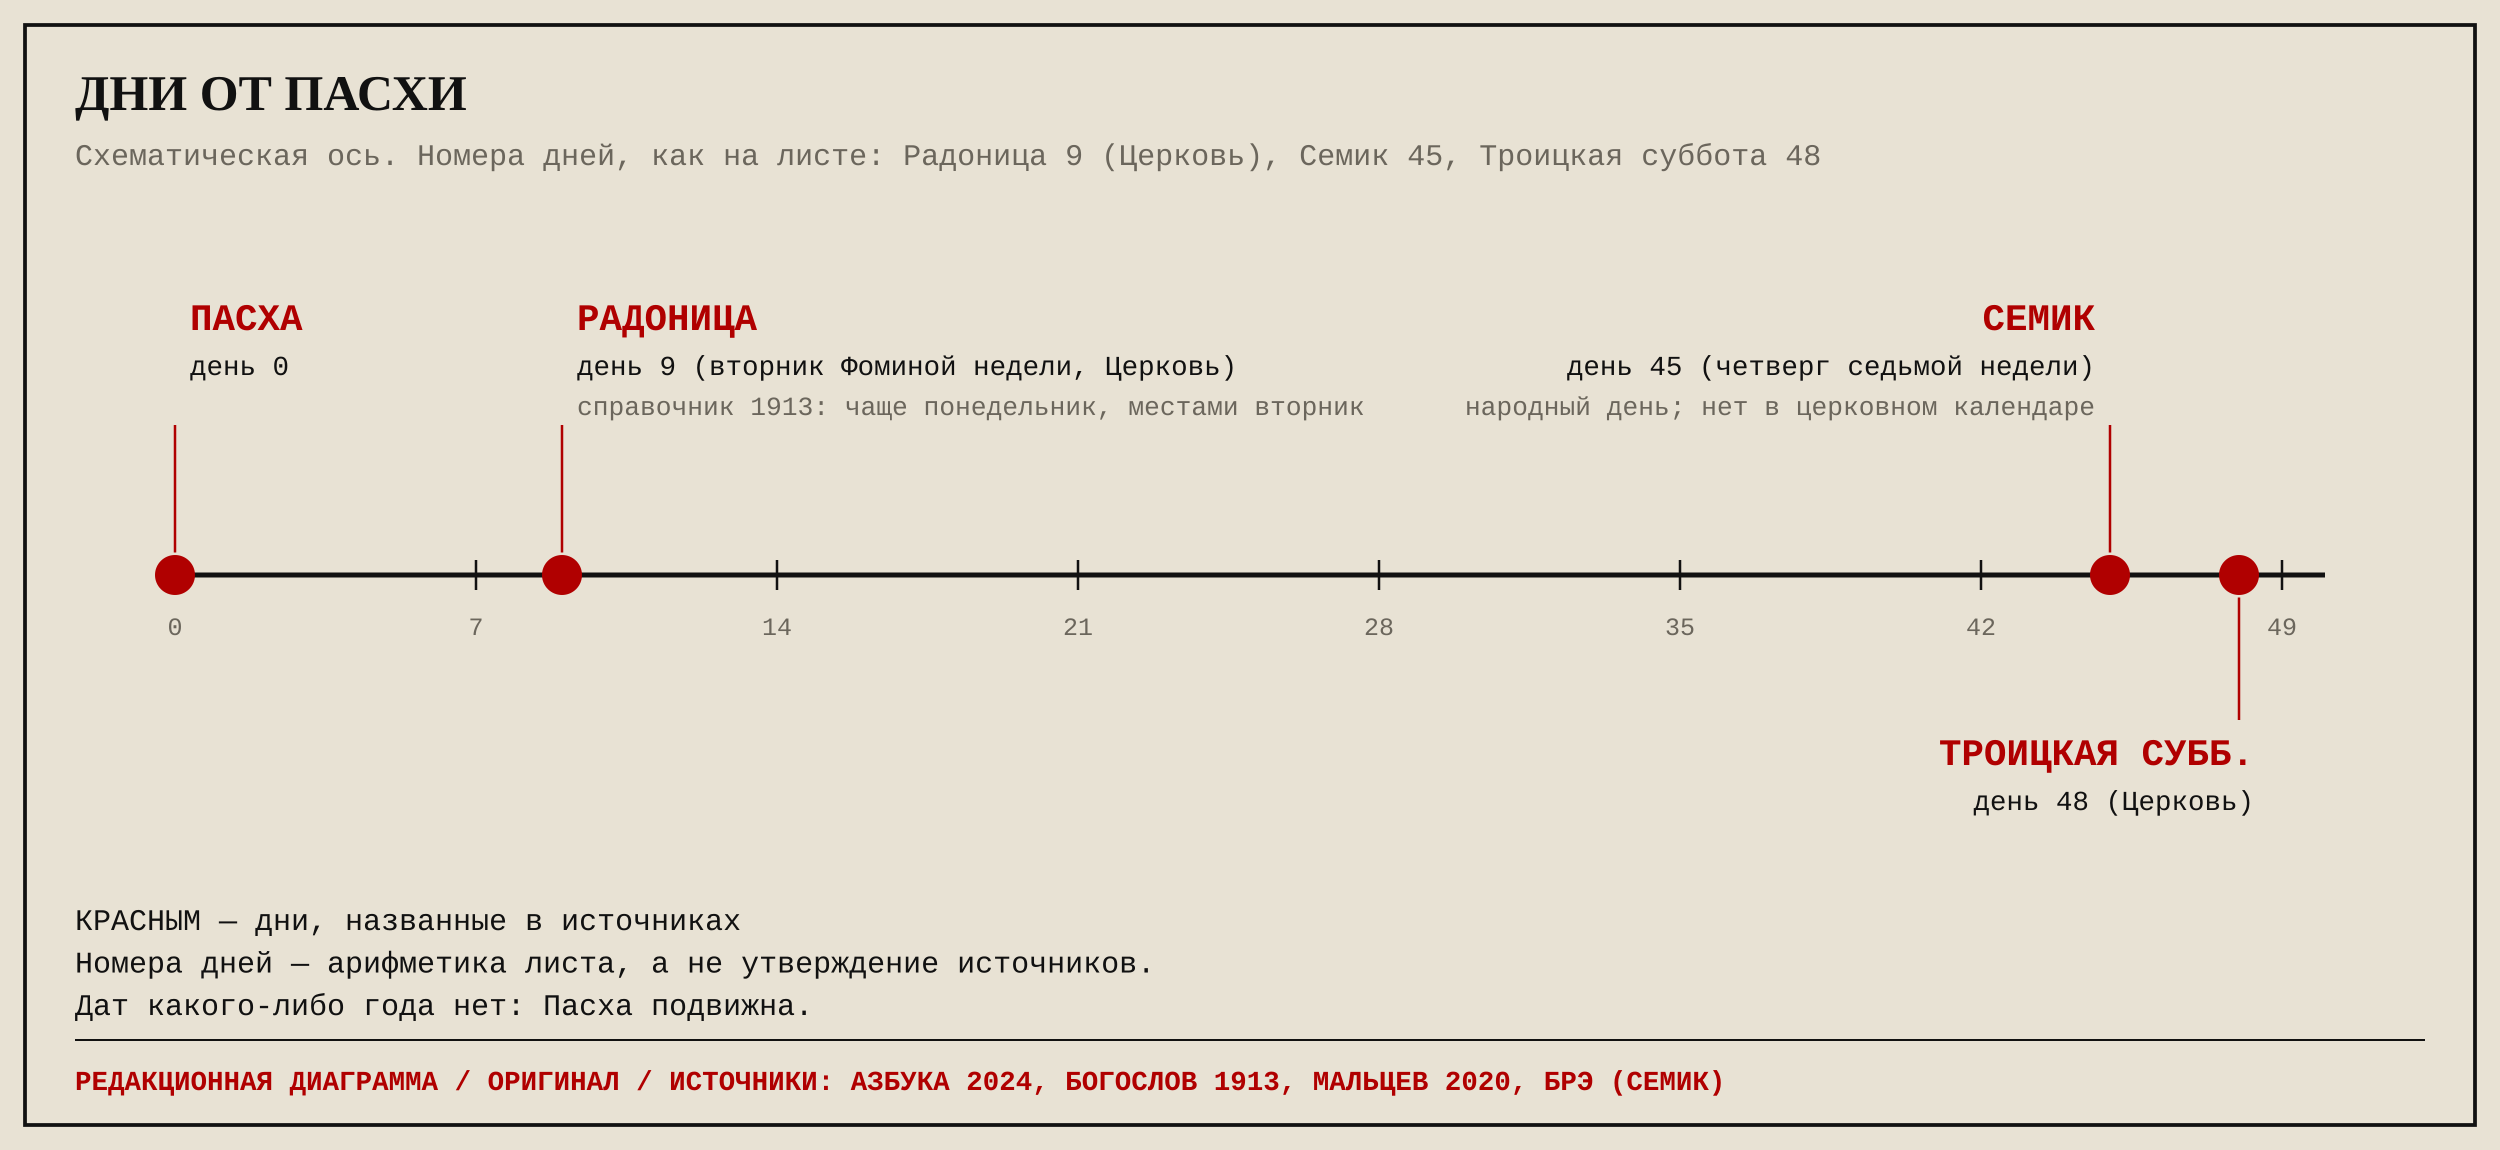
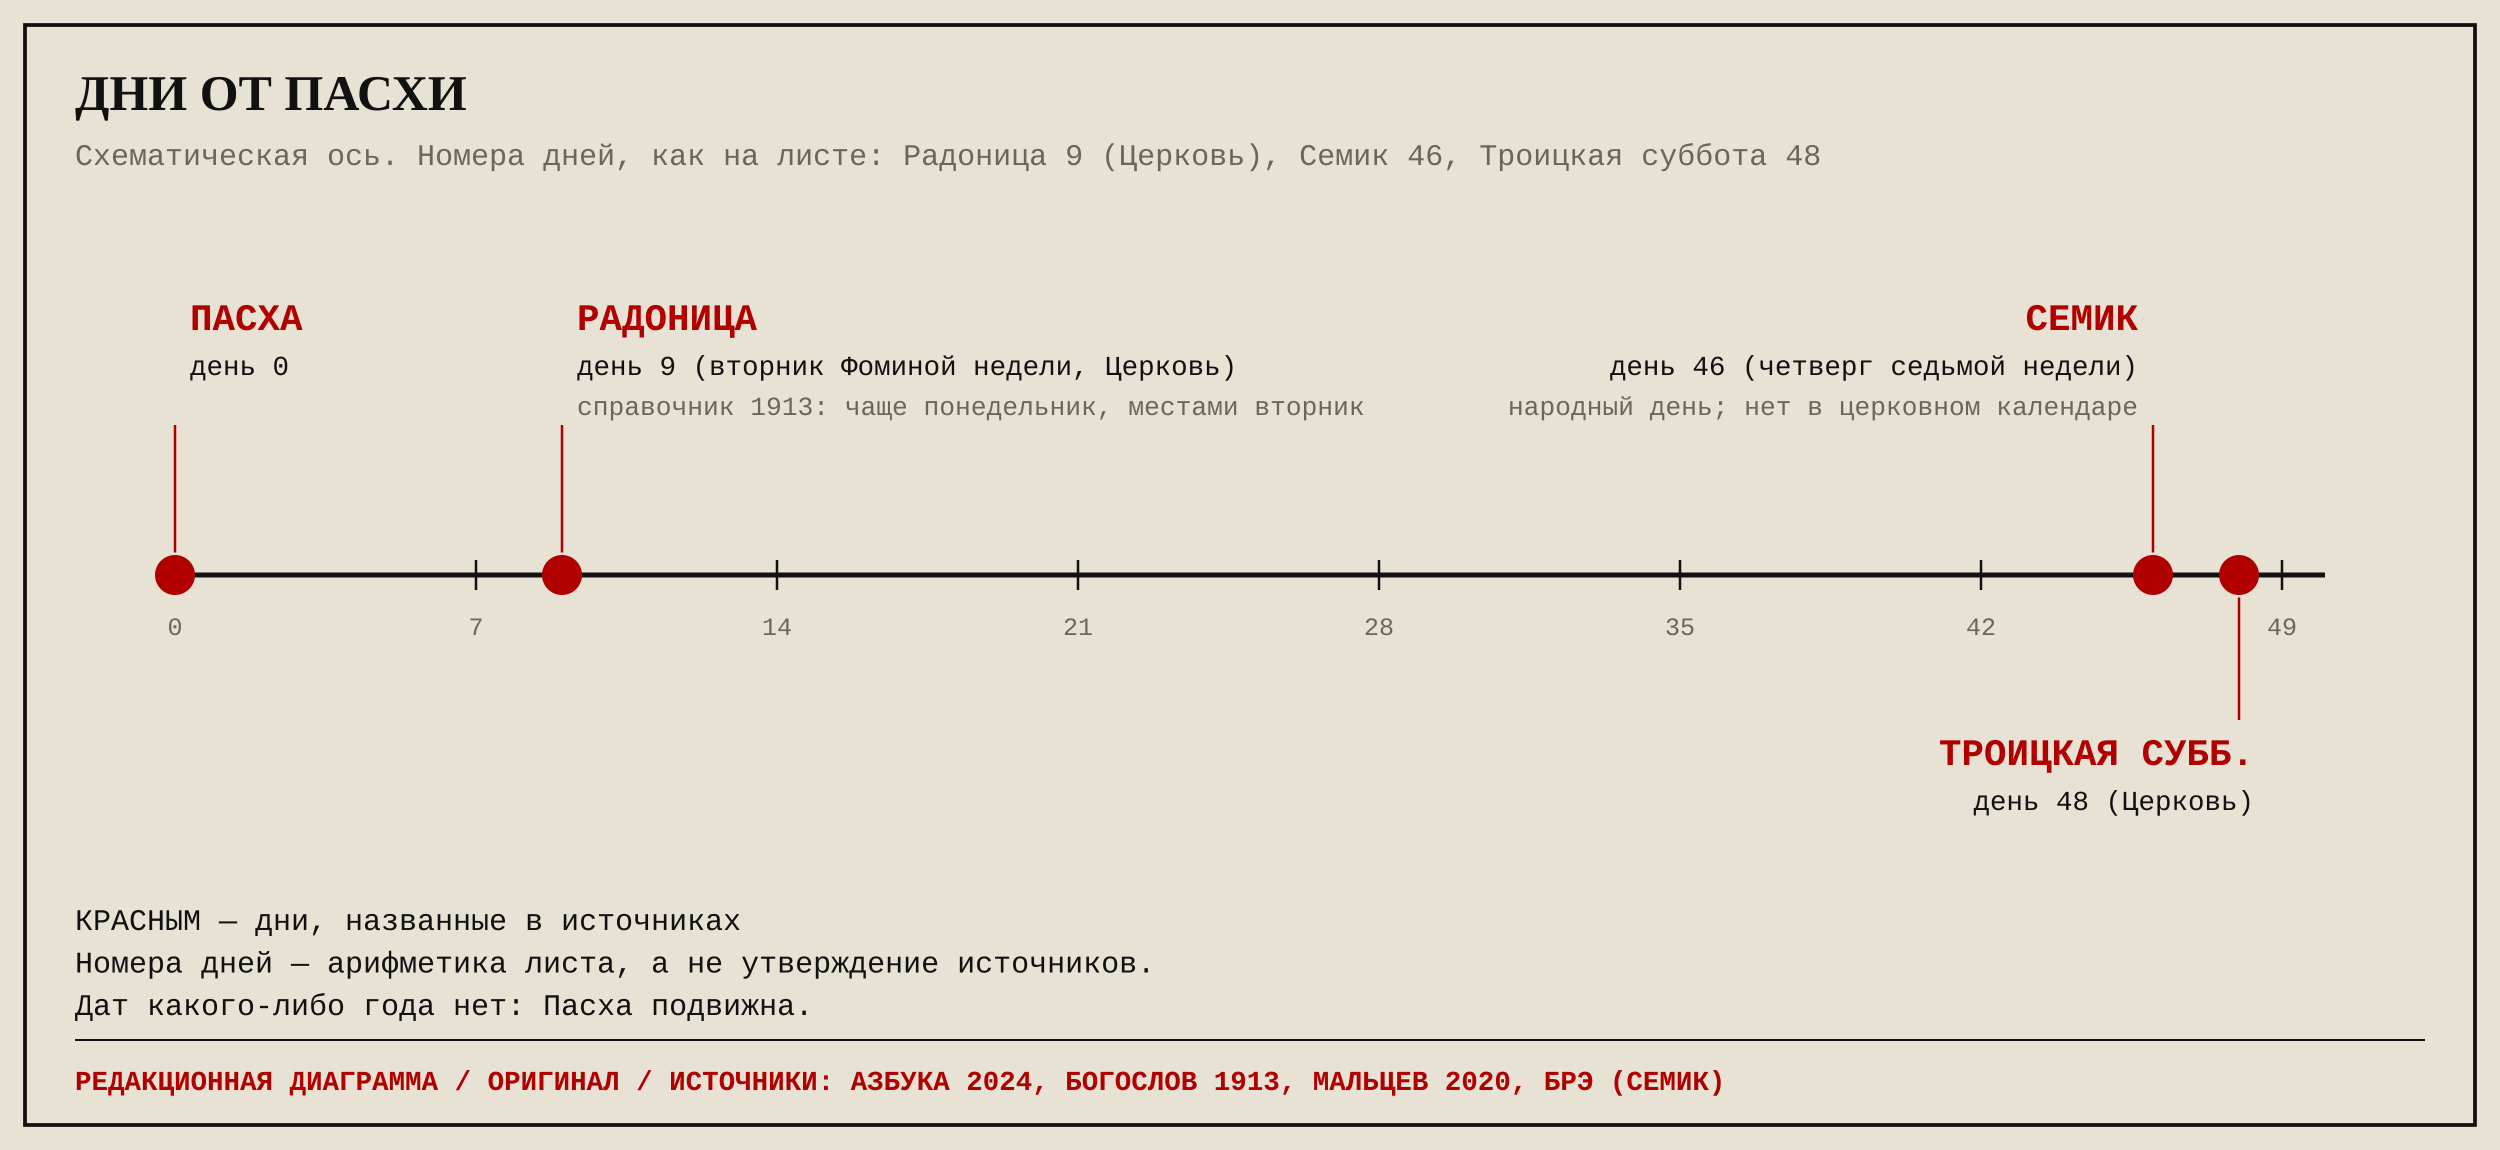
<svg xmlns="http://www.w3.org/2000/svg" viewBox="0 0 1000 460" role="img">
  <rect width="1000" height="460" fill="#E8E2D4" />
  <rect x="10" y="10" width="980" height="440" fill="none" stroke="#111111" stroke-width="1.5" />
  <text x="30" y="44" font-family="Georgia, 'Times New Roman', serif" font-size="20" fill="#111111" text-anchor="start" font-weight="bold" font-style="normal">ДНИ ОТ ПАСХИ</text>
-   <text x="30" y="66" font-family="'Courier New', Courier, monospace" font-size="12" fill="#6b665c" text-anchor="start" font-weight="normal" font-style="normal">Схематическая ось. Номера дней, как на листе: Радоница 9 (Церковь), Семик 45, Троицкая суббота 48</text>
+   <text x="30" y="66" font-family="'Courier New', Courier, monospace" font-size="12" fill="#6b665c" text-anchor="start" font-weight="normal" font-style="normal">Схематическая ось. Номера дней, как на листе: Радоница 9 (Церковь), Семик 46, Троицкая суббота 48</text>
  <line x1="70" y1="230" x2="930" y2="230" stroke="#111111" stroke-width="2" />
  <line x1="70.0" y1="224" x2="70.0" y2="236" stroke="#111111" />
  <text x="70.0" y="254" font-family="'Courier New', Courier, monospace" font-size="10" fill="#6b665c" text-anchor="middle" font-weight="normal" font-style="normal">0</text>
  <line x1="190.4" y1="224" x2="190.4" y2="236" stroke="#111111" />
  <text x="190.4" y="254" font-family="'Courier New', Courier, monospace" font-size="10" fill="#6b665c" text-anchor="middle" font-weight="normal" font-style="normal">7</text>
  <line x1="310.8" y1="224" x2="310.8" y2="236" stroke="#111111" />
  <text x="310.8" y="254" font-family="'Courier New', Courier, monospace" font-size="10" fill="#6b665c" text-anchor="middle" font-weight="normal" font-style="normal">14</text>
  <line x1="431.2" y1="224" x2="431.2" y2="236" stroke="#111111" />
  <text x="431.2" y="254" font-family="'Courier New', Courier, monospace" font-size="10" fill="#6b665c" text-anchor="middle" font-weight="normal" font-style="normal">21</text>
  <line x1="551.6" y1="224" x2="551.6" y2="236" stroke="#111111" />
  <text x="551.6" y="254" font-family="'Courier New', Courier, monospace" font-size="10" fill="#6b665c" text-anchor="middle" font-weight="normal" font-style="normal">28</text>
  <line x1="672.0" y1="224" x2="672.0" y2="236" stroke="#111111" />
  <text x="672.0" y="254" font-family="'Courier New', Courier, monospace" font-size="10" fill="#6b665c" text-anchor="middle" font-weight="normal" font-style="normal">35</text>
  <line x1="792.4" y1="224" x2="792.4" y2="236" stroke="#111111" />
  <text x="792.4" y="254" font-family="'Courier New', Courier, monospace" font-size="10" fill="#6b665c" text-anchor="middle" font-weight="normal" font-style="normal">42</text>
  <line x1="912.8" y1="224" x2="912.8" y2="236" stroke="#111111" />
  <text x="912.8" y="254" font-family="'Courier New', Courier, monospace" font-size="10" fill="#6b665c" text-anchor="middle" font-weight="normal" font-style="normal">49</text>
  <circle cx="70.0" cy="230" r="8" fill="#B00000" />
  <line x1="70.0" y1="221" x2="70.0" y2="170" stroke="#B00000" />
  <text x="76.0" y="132" font-family="'Courier New', Courier, monospace" font-size="15" fill="#B00000" text-anchor="start" font-weight="bold" font-style="normal">ПАСХА</text>
  <text x="76.0" y="150" font-family="'Courier New', Courier, monospace" font-size="11" fill="#111111" text-anchor="start" font-weight="normal" font-style="normal">день 0</text>
  <circle cx="224.8" cy="230" r="8" fill="#B00000" />
  <line x1="224.8" y1="221" x2="224.8" y2="170" stroke="#B00000" />
  <text x="230.8" y="132" font-family="'Courier New', Courier, monospace" font-size="15" fill="#B00000" text-anchor="start" font-weight="bold" font-style="normal">РАДОНИЦА</text>
  <text x="230.8" y="150" font-family="'Courier New', Courier, monospace" font-size="11" fill="#111111" text-anchor="start" font-weight="normal" font-style="normal">день 9 (вторник Фоминой недели, Церковь)</text>
  <text x="230.8" y="166" font-family="'Courier New', Courier, monospace" font-size="10.5" fill="#6b665c" text-anchor="start" font-weight="normal" font-style="normal">справочник 1913: чаще понедельник, местами вторник</text>
-   <circle cx="844.0" cy="230" r="8" fill="#B00000" />
-   <line x1="844.0" y1="221" x2="844.0" y2="170" stroke="#B00000" />
-   <text x="838.0" y="132" font-family="'Courier New', Courier, monospace" font-size="15" fill="#B00000" text-anchor="end" font-weight="bold" font-style="normal">СЕМИК</text>
-   <text x="838.0" y="150" font-family="'Courier New', Courier, monospace" font-size="11" fill="#111111" text-anchor="end" font-weight="normal" font-style="normal">день 45 (четверг седьмой недели)</text>
-   <text x="838.0" y="166" font-family="'Courier New', Courier, monospace" font-size="10.5" fill="#6b665c" text-anchor="end" font-weight="normal" font-style="normal">народный день; нет в церковном календаре</text>
+   <circle cx="861.2" cy="230" r="8" fill="#B00000" />
+   <line x1="861.2" y1="221" x2="861.2" y2="170" stroke="#B00000" />
+   <text x="855.2" y="132" font-family="'Courier New', Courier, monospace" font-size="15" fill="#B00000" text-anchor="end" font-weight="bold" font-style="normal">СЕМИК</text>
+   <text x="855.2" y="150" font-family="'Courier New', Courier, monospace" font-size="11" fill="#111111" text-anchor="end" font-weight="normal" font-style="normal">день 46 (четверг седьмой недели)</text>
+   <text x="855.2" y="166" font-family="'Courier New', Courier, monospace" font-size="10.5" fill="#6b665c" text-anchor="end" font-weight="normal" font-style="normal">народный день; нет в церковном календаре</text>
  <circle cx="895.6" cy="230" r="8" fill="#B00000" />
  <line x1="895.6" y1="239" x2="895.6" y2="288" stroke="#B00000" />
  <text x="901.6" y="306" font-family="'Courier New', Courier, monospace" font-size="15" fill="#B00000" text-anchor="end" font-weight="bold" font-style="normal">ТРОИЦКАЯ СУББ.</text>
  <text x="901.6" y="324" font-family="'Courier New', Courier, monospace" font-size="11" fill="#111111" text-anchor="end" font-weight="normal" font-style="normal">день 48 (Церковь)</text>
  <text x="30" y="372" font-family="'Courier New', Courier, monospace" font-size="12" fill="#111111" text-anchor="start" font-weight="normal" font-style="normal">КРАСНЫМ — дни, названные в источниках</text>
  <text x="30" y="389" font-family="'Courier New', Courier, monospace" font-size="12" fill="#111111" text-anchor="start" font-weight="normal" font-style="normal">Номера дней — арифметика листа, а не утверждение источников.</text>
  <text x="30" y="406" font-family="'Courier New', Courier, monospace" font-size="12" fill="#111111" text-anchor="start" font-weight="normal" font-style="normal">Дат какого-либо года нет: Пасха подвижна.</text>
  <line x1="30" y1="416" x2="970" y2="416" stroke="#111111" stroke-width="0.8" />
  <text x="30" y="436" font-family="'Courier New', Courier, monospace" font-size="11" fill="#B00000" text-anchor="start" font-weight="bold" font-style="normal">РЕДАКЦИОННАЯ ДИАГРАММА  /  ОРИГИНАЛ  /  ИСТОЧНИКИ: АЗБУКА 2024, БОГОСЛОВ 1913, МАЛЬЦЕВ 2020, БРЭ (СЕМИК)</text>
</svg>
